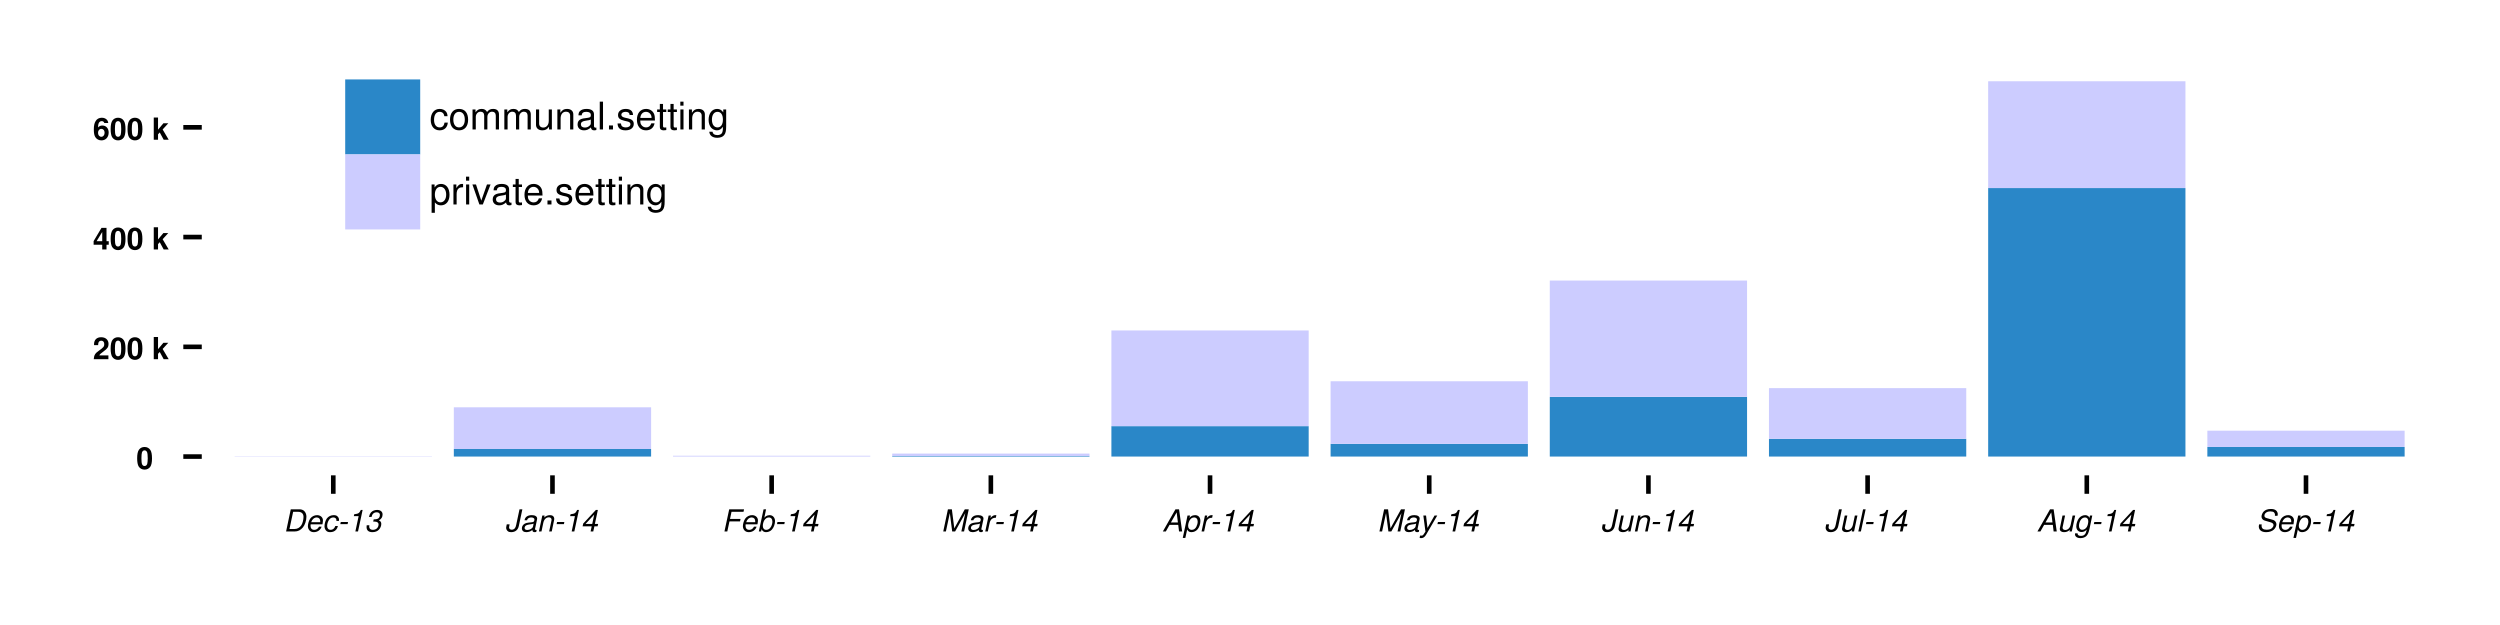
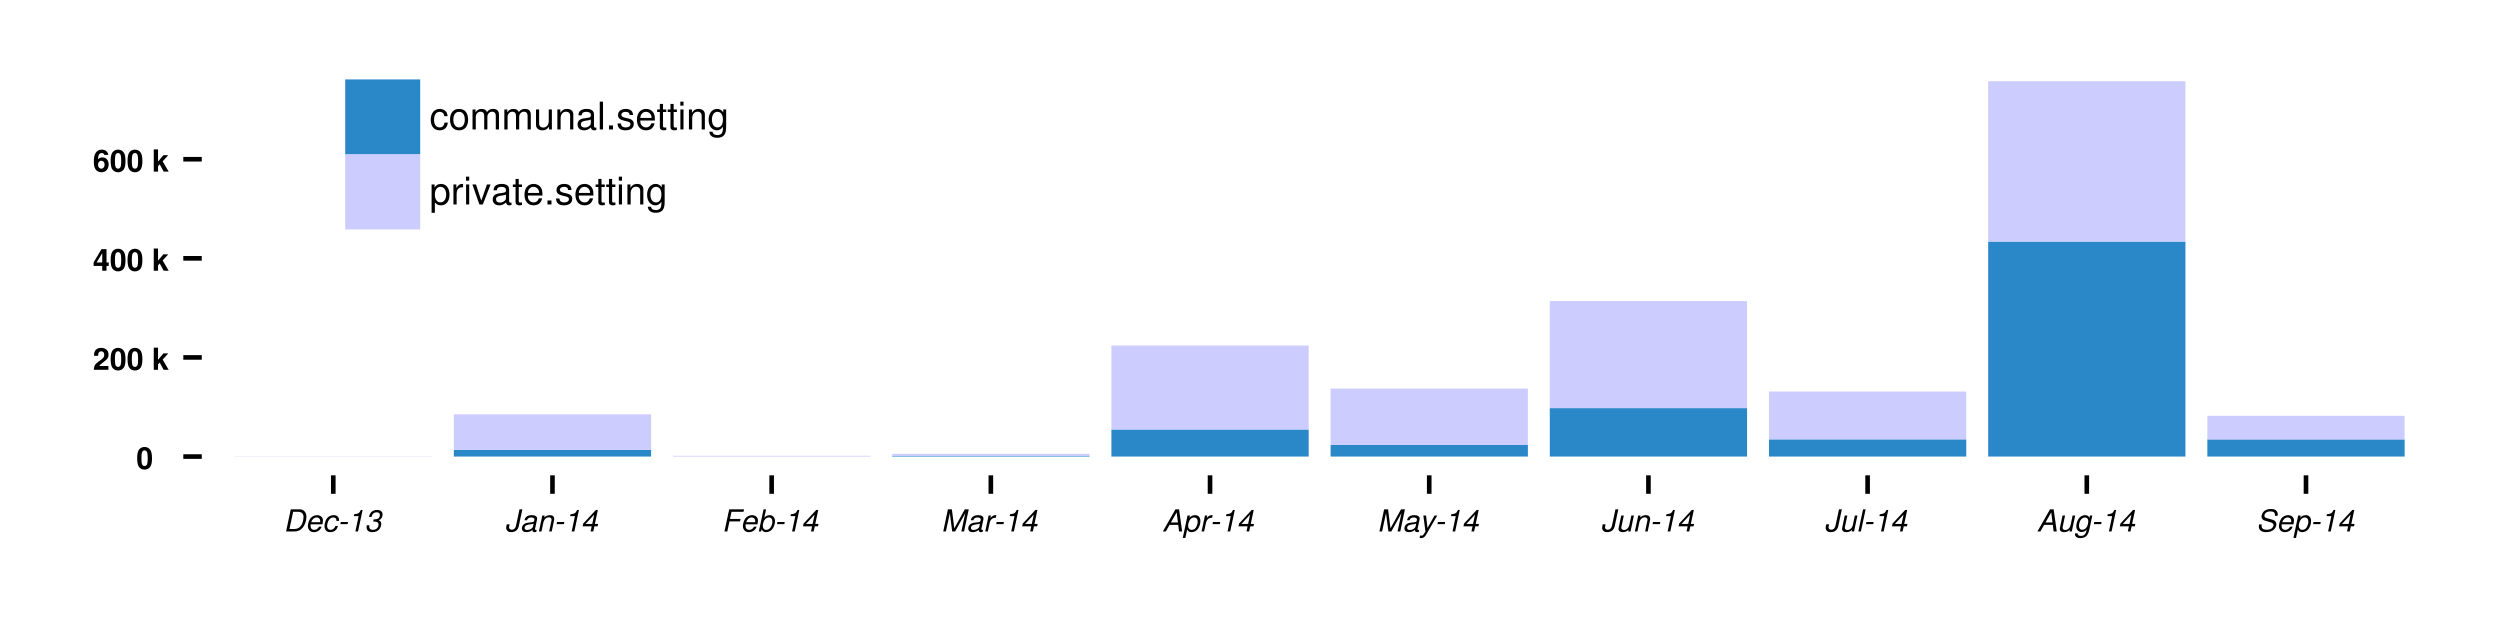
<svg xmlns="http://www.w3.org/2000/svg" xmlns:xlink="http://www.w3.org/1999/xlink" width="576pt" height="144pt" viewBox="0 0 576 144" version="1.1">
  <defs>
    <g>
      <symbol overflow="visible" id="glyph0-0">
        <path style="stroke:none;" d="" />
      </symbol>
      <symbol overflow="visible" id="glyph0-1">
        <path style="stroke:none;" d="M 1.906 -5.062 C 1.375 -5.062 0.922 -4.844 0.625 -4.438 C 0.344 -4.047 0.203 -3.406 0.203 -2.453 C 0.203 -1.578 0.328 -0.953 0.547 -0.578 C 0.844 -0.109 1.328 0.156 1.906 0.156 C 2.453 0.156 2.891 -0.062 3.203 -0.469 C 3.484 -0.859 3.625 -1.5 3.625 -2.422 C 3.625 -3.328 3.5 -3.953 3.266 -4.328 C 2.969 -4.812 2.484 -5.062 1.906 -5.062 Z M 1.906 -4.281 C 2.156 -4.281 2.359 -4.141 2.484 -3.875 C 2.578 -3.672 2.641 -3.125 2.641 -2.438 C 2.641 -1.891 2.578 -1.328 2.516 -1.141 C 2.406 -0.844 2.188 -0.672 1.906 -0.672 C 1.656 -0.672 1.453 -0.812 1.344 -1.062 C 1.234 -1.281 1.188 -1.797 1.188 -2.453 C 1.188 -3.031 1.234 -3.609 1.312 -3.812 C 1.422 -4.109 1.625 -4.281 1.906 -4.281 Z M 1.906 -4.281 " />
      </symbol>
      <symbol overflow="visible" id="glyph0-2">
        <path style="stroke:none;" d="" />
      </symbol>
      <symbol overflow="visible" id="glyph0-3">
        <path style="stroke:none;" d="M 3.578 -0.875 L 1.484 -0.875 C 1.609 -1.141 1.766 -1.281 2.484 -1.812 C 3.359 -2.438 3.609 -2.828 3.609 -3.5 C 3.609 -4.453 2.953 -5.062 1.906 -5.062 C 0.875 -5.062 0.266 -4.453 0.266 -3.406 C 0.266 -3.359 0.266 -3.312 0.281 -3.234 L 1.219 -3.234 L 1.219 -3.391 C 1.219 -3.953 1.484 -4.266 1.922 -4.266 C 2.359 -4.266 2.625 -3.969 2.625 -3.469 C 2.625 -2.922 2.453 -2.703 1.359 -1.938 C 0.516 -1.359 0.266 -0.922 0.203 0 L 3.578 0 Z M 3.578 -0.875 " />
      </symbol>
      <symbol overflow="visible" id="glyph0-4">
        <path style="stroke:none;" d="M 1.391 -2.312 L 1.391 -5.109 L 0.406 -5.109 L 0.406 0 L 1.391 0 L 1.391 -1.234 L 1.781 -1.672 L 2.688 0 L 3.844 0 L 2.453 -2.359 L 3.75 -3.781 L 2.625 -3.781 Z M 1.391 -2.312 " />
      </symbol>
      <symbol overflow="visible" id="glyph0-5">
        <path style="stroke:none;" d="M 3.656 -1.906 L 3.141 -1.906 L 3.141 -4.969 L 1.984 -4.969 L 0.172 -1.922 L 0.172 -1.094 L 2.156 -1.094 L 2.156 0 L 3.141 0 L 3.141 -1.094 L 3.656 -1.094 Z M 2.156 -1.906 L 0.859 -1.906 L 2.156 -4.031 Z M 2.156 -1.906 " />
      </symbol>
      <symbol overflow="visible" id="glyph0-6">
        <path style="stroke:none;" d="M 3.547 -3.844 C 3.5 -4.156 3.438 -4.312 3.312 -4.5 C 3.047 -4.859 2.594 -5.062 2.062 -5.062 C 1.438 -5.062 0.938 -4.797 0.641 -4.297 C 0.344 -3.812 0.219 -3.266 0.219 -2.359 C 0.219 -1.5 0.328 -0.969 0.578 -0.578 C 0.875 -0.109 1.391 0.156 1.969 0.156 C 2.969 0.156 3.641 -0.578 3.641 -1.656 C 3.641 -2.609 3.047 -3.266 2.188 -3.266 C 1.781 -3.266 1.516 -3.156 1.203 -2.828 C 1.219 -3.359 1.219 -3.359 1.266 -3.562 C 1.359 -4.016 1.641 -4.281 2.031 -4.281 C 2.344 -4.281 2.516 -4.156 2.641 -3.844 Z M 1.953 -2.5 C 2.406 -2.5 2.703 -2.141 2.703 -1.594 C 2.703 -1.062 2.375 -0.672 1.953 -0.672 C 1.5 -0.672 1.188 -1.047 1.188 -1.578 C 1.188 -2.125 1.5 -2.5 1.953 -2.5 Z M 1.953 -2.5 " />
      </symbol>
      <symbol overflow="visible" id="glyph1-0">
        <path style="stroke:none;" d="" />
      </symbol>
      <symbol overflow="visible" id="glyph1-1">
        <path style="stroke:none;" d="M 0.625 0 L 2.594 0 C 3.359 0 3.984 -0.312 4.5 -0.938 C 4.984 -1.516 5.312 -2.547 5.312 -3.422 C 5.312 -3.922 5.109 -4.438 4.781 -4.734 C 4.516 -4.984 4.141 -5.109 3.688 -5.109 L 1.703 -5.109 Z M 1.406 -0.578 L 2.25 -4.531 L 3.438 -4.531 C 4.188 -4.531 4.641 -4.094 4.641 -3.359 C 4.641 -2.719 4.422 -1.875 4.141 -1.438 C 3.766 -0.875 3.234 -0.578 2.609 -0.578 Z M 1.406 -0.578 " />
      </symbol>
      <symbol overflow="visible" id="glyph1-2">
        <path style="stroke:none;" d="M 3.938 -1.641 L 3.969 -1.75 C 4.031 -2.094 4.062 -2.391 4.062 -2.578 C 4.062 -3.25 3.484 -3.766 2.719 -3.766 C 2.109 -3.766 1.531 -3.484 1.172 -3.016 C 0.844 -2.578 0.594 -1.781 0.594 -1.219 C 0.594 -0.828 0.75 -0.453 1.016 -0.188 C 1.266 0.047 1.578 0.156 1.969 0.156 C 2.812 0.156 3.531 -0.359 3.75 -1.109 L 3.156 -1.109 C 2.906 -0.625 2.547 -0.375 2.078 -0.375 C 1.516 -0.375 1.203 -0.719 1.203 -1.312 C 1.203 -1.469 1.219 -1.531 1.234 -1.641 Z M 1.359 -2.141 C 1.547 -2.781 2.062 -3.234 2.625 -3.234 C 3.125 -3.234 3.438 -2.891 3.438 -2.375 C 3.438 -2.297 3.438 -2.25 3.422 -2.141 Z M 1.359 -2.141 " />
      </symbol>
      <symbol overflow="visible" id="glyph1-3">
        <path style="stroke:none;" d="M 3.859 -2.438 L 3.859 -2.547 C 3.875 -2.641 3.875 -2.719 3.875 -2.75 C 3.875 -2.969 3.75 -3.25 3.562 -3.438 C 3.359 -3.672 3.062 -3.766 2.672 -3.766 C 2.031 -3.766 1.469 -3.5 1.094 -3.031 C 0.766 -2.594 0.531 -1.828 0.531 -1.188 C 0.531 -0.859 0.641 -0.516 0.844 -0.266 C 1.078 0.031 1.391 0.156 1.844 0.156 C 2.422 0.156 2.891 -0.047 3.219 -0.422 C 3.406 -0.625 3.516 -0.875 3.625 -1.266 L 3.031 -1.266 C 2.828 -0.688 2.438 -0.375 1.938 -0.375 C 1.453 -0.375 1.141 -0.719 1.141 -1.266 C 1.141 -1.719 1.297 -2.25 1.531 -2.609 C 1.781 -3.031 2.141 -3.234 2.562 -3.234 C 3 -3.234 3.281 -2.984 3.281 -2.594 C 3.281 -2.547 3.281 -2.5 3.266 -2.438 Z M 3.859 -2.438 " />
      </symbol>
      <symbol overflow="visible" id="glyph1-4">
        <path style="stroke:none;" d="M 2.453 -2.188 L 0.781 -2.188 L 0.672 -1.688 L 2.359 -1.688 Z M 2.453 -2.188 " />
      </symbol>
      <symbol overflow="visible" id="glyph1-5">
        <path style="stroke:none;" d="M 2.562 -3.531 L 1.812 0 L 2.422 0 L 3.484 -4.969 L 3.078 -4.969 C 2.703 -4.203 2.562 -4.109 1.547 -3.969 L 1.453 -3.531 Z M 2.562 -3.531 " />
      </symbol>
      <symbol overflow="visible" id="glyph1-6">
        <path style="stroke:none;" d="M 2.031 -2.281 C 2.172 -2.281 2.25 -2.281 2.344 -2.281 C 2.922 -2.281 3.266 -2.047 3.266 -1.656 C 3.266 -0.891 2.719 -0.375 1.938 -0.375 C 1.438 -0.375 1.109 -0.656 1.109 -1.078 C 1.109 -1.141 1.125 -1.234 1.141 -1.344 L 1.141 -1.438 L 0.531 -1.438 C 0.5 -1.234 0.5 -1.141 0.5 -1.016 C 0.5 -0.25 0.969 0.156 1.844 0.156 C 2.484 0.156 3.016 -0.047 3.359 -0.438 C 3.688 -0.781 3.891 -1.281 3.891 -1.75 C 3.891 -2.141 3.734 -2.375 3.344 -2.562 C 3.938 -2.906 4.188 -3.312 4.188 -3.938 C 4.188 -4.562 3.688 -4.969 2.922 -4.969 C 2.344 -4.969 1.844 -4.75 1.5 -4.375 C 1.297 -4.125 1.172 -3.859 1.047 -3.359 L 1.656 -3.359 C 1.734 -3.672 1.797 -3.844 1.891 -3.969 C 2.109 -4.266 2.438 -4.422 2.828 -4.422 C 3.297 -4.422 3.578 -4.188 3.578 -3.812 C 3.578 -3.547 3.484 -3.297 3.344 -3.125 C 3.156 -2.906 2.781 -2.797 2.266 -2.797 L 2.141 -2.797 Z M 2.031 -2.281 " />
      </symbol>
      <symbol overflow="visible" id="glyph1-7">
        <path style="stroke:none;" d="M 3.406 -5.109 L 2.641 -1.516 C 2.562 -1.125 2.469 -0.891 2.312 -0.719 C 2.156 -0.531 1.891 -0.406 1.625 -0.406 C 1.25 -0.406 1 -0.625 1 -0.938 C 1 -1.016 1.016 -1.094 1.031 -1.172 L 1.125 -1.641 L 0.469 -1.641 L 0.375 -1.188 C 0.344 -1.078 0.328 -0.953 0.328 -0.859 C 0.328 -0.547 0.469 -0.266 0.719 -0.062 C 0.906 0.094 1.141 0.156 1.484 0.156 C 2.422 0.156 3.062 -0.359 3.25 -1.281 L 4.062 -5.109 Z M 3.406 -5.109 " />
      </symbol>
      <symbol overflow="visible" id="glyph1-8">
        <path style="stroke:none;" d="M 3.859 -0.359 C 3.797 -0.344 3.766 -0.344 3.75 -0.344 C 3.562 -0.344 3.484 -0.406 3.484 -0.547 C 3.484 -0.578 3.484 -0.594 3.484 -0.609 L 3.938 -2.719 C 3.969 -2.906 3.969 -2.906 3.969 -2.984 C 3.969 -3.453 3.5 -3.766 2.766 -3.766 C 1.781 -3.766 1.188 -3.359 1.062 -2.578 L 1.641 -2.578 C 1.703 -2.781 1.75 -2.875 1.859 -2.969 C 2.016 -3.125 2.297 -3.234 2.609 -3.234 C 3.031 -3.234 3.344 -3.047 3.344 -2.781 C 3.344 -2.766 3.344 -2.703 3.328 -2.656 L 3.312 -2.531 C 3.25 -2.234 3.109 -2.156 2.609 -2.109 C 1.672 -2.031 1.375 -1.953 1.031 -1.75 C 0.672 -1.516 0.453 -1.141 0.453 -0.734 C 0.453 -0.172 0.828 0.156 1.469 0.156 C 1.703 0.156 2 0.109 2.25 0.016 C 2.484 -0.062 2.578 -0.125 2.875 -0.375 L 2.875 -0.297 C 2.875 -0.016 3.062 0.156 3.406 0.156 C 3.484 0.156 3.5 0.156 3.672 0.125 C 3.688 0.109 3.734 0.109 3.766 0.094 Z M 3.016 -1.141 C 2.922 -0.719 2.312 -0.344 1.688 -0.344 C 1.297 -0.344 1.078 -0.516 1.078 -0.812 C 1.078 -1.031 1.203 -1.266 1.406 -1.391 C 1.578 -1.5 1.797 -1.547 2.141 -1.609 C 2.797 -1.688 2.844 -1.703 3.156 -1.812 Z M 3.016 -1.141 " />
      </symbol>
      <symbol overflow="visible" id="glyph1-9">
        <path style="stroke:none;" d="M 1.266 -3.672 L 0.484 0 L 1.078 0 L 1.5 -2.016 C 1.672 -2.797 2.156 -3.266 2.797 -3.266 C 3.141 -3.266 3.406 -3.031 3.406 -2.703 C 3.406 -2.656 3.391 -2.562 3.359 -2.438 L 2.844 0 L 3.438 0 L 3.984 -2.625 C 4.016 -2.719 4.016 -2.812 4.016 -2.891 C 4.016 -3.438 3.641 -3.766 3.062 -3.766 C 2.531 -3.766 2.078 -3.578 1.703 -3.219 L 1.797 -3.672 Z M 1.266 -3.672 " />
      </symbol>
      <symbol overflow="visible" id="glyph1-10">
        <path style="stroke:none;" d="M 2.531 -1.188 L 2.281 0 L 2.891 0 L 3.156 -1.188 L 3.891 -1.188 L 4.016 -1.734 L 3.266 -1.734 L 3.953 -4.969 L 3.5 -4.969 L 0.578 -1.828 L 0.438 -1.188 Z M 2.656 -1.734 L 1.109 -1.734 L 3.109 -3.891 Z M 2.656 -1.734 " />
      </symbol>
      <symbol overflow="visible" id="glyph1-11">
        <path style="stroke:none;" d="M 1.781 -2.328 L 4.219 -2.328 L 4.328 -2.891 L 1.906 -2.891 L 2.25 -4.531 L 5.016 -4.531 L 5.141 -5.109 L 1.719 -5.109 L 0.625 0 L 1.281 0 Z M 1.781 -2.328 " />
      </symbol>
      <symbol overflow="visible" id="glyph1-12">
        <path style="stroke:none;" d="M 1.469 -5.109 L 0.375 0 L 0.906 0 L 1.016 -0.547 C 1.109 -0.328 1.172 -0.234 1.281 -0.125 C 1.469 0.062 1.75 0.156 2.062 0.156 C 2.531 0.156 3.031 -0.062 3.344 -0.391 C 3.812 -0.875 4.109 -1.688 4.109 -2.406 C 4.109 -3.188 3.578 -3.766 2.875 -3.766 C 2.594 -3.766 2.281 -3.688 2.078 -3.562 C 1.953 -3.484 1.859 -3.406 1.641 -3.172 L 2.047 -5.109 Z M 2.688 -3.234 C 3.188 -3.234 3.5 -2.875 3.5 -2.266 C 3.5 -1.875 3.375 -1.422 3.172 -1.078 C 2.891 -0.609 2.531 -0.375 2.078 -0.375 C 1.594 -0.375 1.297 -0.734 1.297 -1.281 C 1.297 -1.719 1.422 -2.188 1.609 -2.531 C 1.891 -2.984 2.266 -3.234 2.688 -3.234 Z M 2.688 -3.234 " />
      </symbol>
      <symbol overflow="visible" id="glyph1-13">
        <path style="stroke:none;" d="M 3.266 0 L 5.609 -4.234 L 4.703 0 L 5.328 0 L 6.406 -5.109 L 5.5 -5.109 L 3.078 -0.719 L 2.516 -5.109 L 1.609 -5.109 L 0.531 0 L 1.141 0 L 2.047 -4.234 L 2.594 0 Z M 3.266 0 " />
      </symbol>
      <symbol overflow="visible" id="glyph1-14">
        <path style="stroke:none;" d="M 1.266 -3.672 L 0.484 0 L 1.078 0 L 1.484 -1.906 C 1.656 -2.766 2.156 -3.188 2.922 -3.156 L 3.047 -3.75 C 2.969 -3.766 2.906 -3.766 2.828 -3.766 C 2.422 -3.766 2.109 -3.594 1.672 -3.094 L 1.797 -3.672 Z M 1.266 -3.672 " />
      </symbol>
      <symbol overflow="visible" id="glyph1-15">
        <path style="stroke:none;" d="M 3.672 -1.531 L 3.859 0 L 4.578 0 L 3.859 -5.109 L 3.031 -5.109 L 0.125 0 L 0.812 0 L 1.672 -1.531 Z M 3.594 -2.078 L 1.984 -2.078 L 3.312 -4.406 Z M 3.594 -2.078 " />
      </symbol>
      <symbol overflow="visible" id="glyph1-16">
        <path style="stroke:none;" d="M 0.047 1.484 L 0.641 1.484 L 1.062 -0.469 C 1.281 -0.016 1.562 0.156 2.062 0.156 C 2.609 0.156 3.125 -0.094 3.484 -0.531 C 3.859 -1 4.109 -1.719 4.109 -2.406 C 4.109 -3.25 3.641 -3.766 2.891 -3.766 C 2.578 -3.766 2.266 -3.688 1.984 -3.5 C 1.766 -3.359 1.688 -3.266 1.594 -3.078 L 1.719 -3.672 L 1.141 -3.672 Z M 2.656 -3.234 C 3.172 -3.234 3.484 -2.875 3.484 -2.266 C 3.484 -1.891 3.359 -1.438 3.172 -1.078 C 2.922 -0.609 2.562 -0.375 2.109 -0.375 C 1.609 -0.375 1.281 -0.734 1.281 -1.281 C 1.281 -1.703 1.406 -2.156 1.609 -2.531 C 1.875 -3 2.219 -3.234 2.656 -3.234 Z M 2.656 -3.234 " />
      </symbol>
      <symbol overflow="visible" id="glyph1-17">
        <path style="stroke:none;" d="M 3.5 -3.672 L 1.875 -0.812 L 1.547 -3.672 L 0.922 -3.672 L 1.406 0.031 L 1.031 0.594 C 0.844 0.891 0.734 0.953 0.469 0.953 C 0.406 0.953 0.359 0.953 0.172 0.938 L 0.062 1.453 C 0.188 1.516 0.266 1.531 0.406 1.531 C 0.891 1.531 1.25 1.281 1.547 0.766 L 4.125 -3.672 Z M 3.5 -3.672 " />
      </symbol>
      <symbol overflow="visible" id="glyph1-18">
        <path style="stroke:none;" d="M 3.375 0 L 4.156 -3.672 L 3.562 -3.672 L 3.125 -1.594 C 2.969 -0.828 2.469 -0.344 1.875 -0.344 C 1.5 -0.344 1.25 -0.547 1.25 -0.875 C 1.25 -0.938 1.266 -1 1.281 -1.078 L 1.828 -3.672 L 1.234 -3.672 L 0.641 -0.844 C 0.625 -0.766 0.609 -0.688 0.609 -0.609 C 0.609 -0.125 0.984 0.156 1.578 0.156 C 2.125 0.156 2.531 0 2.938 -0.406 L 2.844 0 Z M 3.375 0 " />
      </symbol>
      <symbol overflow="visible" id="glyph1-19">
        <path style="stroke:none;" d="M 2.156 -5.109 L 1.562 -5.109 L 0.469 0 L 1.062 0 Z M 2.156 -5.109 " />
      </symbol>
      <symbol overflow="visible" id="glyph1-20">
        <path style="stroke:none;" d="M 3.672 -3.672 L 3.562 -3.125 C 3.453 -3.359 3.375 -3.453 3.234 -3.562 C 3.047 -3.703 2.828 -3.766 2.578 -3.766 C 2.047 -3.766 1.5 -3.5 1.156 -3.078 C 0.781 -2.609 0.516 -1.812 0.516 -1.172 C 0.516 -0.406 1.016 0.125 1.734 0.125 C 2.172 0.125 2.578 -0.062 2.938 -0.438 L 2.906 -0.312 C 2.703 0.641 2.328 1.016 1.578 1.016 C 1.109 1.016 0.828 0.828 0.828 0.516 L 0.828 0.422 L 0.234 0.422 L 0.234 0.516 C 0.219 0.562 0.219 0.609 0.219 0.641 C 0.219 1.172 0.719 1.531 1.469 1.531 C 2.016 1.531 2.516 1.359 2.828 1.062 C 3.172 0.719 3.359 0.297 3.562 -0.594 L 4.203 -3.672 Z M 2.547 -3.234 C 2.984 -3.234 3.281 -2.891 3.281 -2.375 C 3.281 -1.938 3.156 -1.422 2.969 -1.078 C 2.734 -0.656 2.312 -0.391 1.891 -0.391 C 1.422 -0.391 1.141 -0.734 1.141 -1.281 C 1.141 -1.703 1.25 -2.156 1.453 -2.516 C 1.703 -2.969 2.094 -3.234 2.547 -3.234 Z M 2.547 -3.234 " />
      </symbol>
      <symbol overflow="visible" id="glyph1-21">
        <path style="stroke:none;" d="M 4.938 -3.609 C 4.984 -3.797 5 -3.891 5 -4 C 5 -4.297 4.844 -4.625 4.625 -4.828 C 4.328 -5.078 3.969 -5.188 3.422 -5.188 C 2.688 -5.188 2.125 -4.984 1.75 -4.594 C 1.469 -4.297 1.25 -3.797 1.25 -3.438 C 1.25 -3 1.547 -2.625 2.016 -2.5 L 3.219 -2.156 C 3.781 -2 4.016 -1.797 4.016 -1.469 C 4.016 -1.25 3.875 -0.984 3.688 -0.797 C 3.391 -0.531 2.984 -0.406 2.422 -0.406 C 1.625 -0.406 1.266 -0.703 1.266 -1.344 C 1.266 -1.422 1.281 -1.484 1.297 -1.625 L 0.688 -1.625 C 0.641 -1.438 0.625 -1.328 0.625 -1.188 C 0.625 -0.344 1.25 0.156 2.312 0.156 C 3.047 0.156 3.656 -0.047 4.078 -0.422 C 4.438 -0.75 4.688 -1.266 4.688 -1.656 C 4.688 -1.844 4.625 -2.031 4.516 -2.203 C 4.359 -2.453 4.156 -2.594 3.828 -2.688 L 2.625 -3.031 C 2.094 -3.172 1.922 -3.312 1.922 -3.625 C 1.922 -3.875 2.016 -4.094 2.219 -4.281 C 2.484 -4.516 2.828 -4.625 3.297 -4.625 C 3.688 -4.625 3.969 -4.547 4.125 -4.406 C 4.266 -4.281 4.359 -4.062 4.359 -3.859 C 4.359 -3.797 4.344 -3.75 4.328 -3.609 Z M 4.938 -3.609 " />
      </symbol>
      <symbol overflow="visible" id="glyph2-0">
        <path style="stroke:none;" d="" />
      </symbol>
      <symbol overflow="visible" id="glyph2-1">
        <path style="stroke:none;" d="M 4.141 -3.062 C 4.109 -3.516 4.016 -3.797 3.828 -4.062 C 3.516 -4.484 2.969 -4.734 2.328 -4.734 C 1.078 -4.734 0.266 -3.75 0.266 -2.219 C 0.266 -0.734 1.062 0.203 2.312 0.203 C 3.406 0.203 4.109 -0.453 4.203 -1.578 L 3.453 -1.578 C 3.328 -0.844 2.953 -0.469 2.328 -0.469 C 1.516 -0.469 1.031 -1.141 1.031 -2.219 C 1.031 -3.375 1.516 -4.062 2.312 -4.062 C 2.922 -4.062 3.312 -3.703 3.406 -3.062 Z M 4.141 -3.062 " />
      </symbol>
      <symbol overflow="visible" id="glyph2-2">
        <path style="stroke:none;" d="M 2.391 -4.734 C 1.094 -4.734 0.312 -3.812 0.312 -2.266 C 0.312 -0.719 1.094 0.203 2.406 0.203 C 3.688 0.203 4.484 -0.719 4.484 -2.234 C 4.484 -3.828 3.719 -4.734 2.391 -4.734 Z M 2.406 -4.062 C 3.234 -4.062 3.719 -3.391 3.719 -2.25 C 3.719 -1.156 3.203 -0.469 2.406 -0.469 C 1.578 -0.469 1.078 -1.156 1.078 -2.266 C 1.078 -3.375 1.578 -4.062 2.406 -4.062 Z M 2.406 -4.062 " />
      </symbol>
      <symbol overflow="visible" id="glyph2-3">
        <path style="stroke:none;" d="M 0.609 -4.609 L 0.609 0 L 1.359 0 L 1.359 -2.891 C 1.359 -3.562 1.844 -4.094 2.438 -4.094 C 2.984 -4.094 3.297 -3.766 3.297 -3.172 L 3.297 0 L 4.031 0 L 4.031 -2.891 C 4.031 -3.562 4.516 -4.094 5.109 -4.094 C 5.641 -4.094 5.969 -3.75 5.969 -3.172 L 5.969 0 L 6.703 0 L 6.703 -3.453 C 6.703 -4.281 6.234 -4.734 5.359 -4.734 C 4.75 -4.734 4.375 -4.562 3.953 -4.031 C 3.672 -4.531 3.312 -4.734 2.703 -4.734 C 2.094 -4.734 1.688 -4.516 1.297 -3.953 L 1.297 -4.609 Z M 0.609 -4.609 " />
      </symbol>
      <symbol overflow="visible" id="glyph2-4">
        <path style="stroke:none;" d="M 4.234 0 L 4.234 -4.609 L 3.516 -4.609 L 3.516 -2 C 3.516 -1.062 3.016 -0.438 2.25 -0.438 C 1.672 -0.438 1.297 -0.797 1.297 -1.344 L 1.297 -4.609 L 0.578 -4.609 L 0.578 -1.062 C 0.578 -0.297 1.141 0.203 2.047 0.203 C 2.719 0.203 3.156 -0.031 3.578 -0.641 L 3.578 0 Z M 4.234 0 " />
      </symbol>
      <symbol overflow="visible" id="glyph2-5">
        <path style="stroke:none;" d="M 0.609 -4.609 L 0.609 0 L 1.359 0 L 1.359 -2.547 C 1.359 -3.484 1.844 -4.094 2.609 -4.094 C 3.188 -4.094 3.547 -3.75 3.547 -3.188 L 3.547 0 L 4.281 0 L 4.281 -3.484 C 4.281 -4.25 3.719 -4.734 2.828 -4.734 C 2.141 -4.734 1.703 -4.484 1.297 -3.828 L 1.297 -4.609 Z M 0.609 -4.609 " />
      </symbol>
      <symbol overflow="visible" id="glyph2-6">
        <path style="stroke:none;" d="M 4.703 -0.438 C 4.625 -0.406 4.594 -0.406 4.547 -0.406 C 4.297 -0.406 4.156 -0.547 4.156 -0.781 L 4.156 -3.484 C 4.156 -4.297 3.547 -4.734 2.422 -4.734 C 1.75 -4.734 1.203 -4.547 0.891 -4.203 C 0.672 -3.969 0.594 -3.703 0.578 -3.25 L 1.312 -3.25 C 1.375 -3.812 1.703 -4.062 2.391 -4.062 C 3.047 -4.062 3.422 -3.812 3.422 -3.375 L 3.422 -3.188 C 3.422 -2.875 3.234 -2.75 2.656 -2.672 C 1.625 -2.547 1.453 -2.5 1.172 -2.391 C 0.641 -2.172 0.375 -1.766 0.375 -1.156 C 0.375 -0.328 0.953 0.203 1.875 0.203 C 2.469 0.203 2.922 0 3.453 -0.469 C 3.5 -0.016 3.734 0.203 4.203 0.203 C 4.359 0.203 4.469 0.188 4.703 0.125 Z M 3.422 -1.453 C 3.422 -1.203 3.359 -1.062 3.125 -0.859 C 2.828 -0.578 2.469 -0.438 2.047 -0.438 C 1.469 -0.438 1.141 -0.719 1.141 -1.172 C 1.141 -1.656 1.453 -1.906 2.25 -2.016 C 3.016 -2.125 3.172 -2.156 3.422 -2.281 Z M 3.422 -1.453 " />
      </symbol>
      <symbol overflow="visible" id="glyph2-7">
        <path style="stroke:none;" d="M 1.344 -6.406 L 0.594 -6.406 L 0.594 0 L 1.344 0 Z M 1.344 -6.406 " />
      </symbol>
      <symbol overflow="visible" id="glyph2-8">
        <path style="stroke:none;" d="M 1.688 -0.922 L 0.766 -0.922 L 0.766 0 L 1.688 0 Z M 1.688 -0.922 " />
      </symbol>
      <symbol overflow="visible" id="glyph2-9">
        <path style="stroke:none;" d="M 3.859 -3.328 C 3.844 -4.234 3.25 -4.734 2.188 -4.734 C 1.109 -4.734 0.406 -4.188 0.406 -3.328 C 0.406 -2.609 0.781 -2.266 1.875 -2 L 2.562 -1.844 C 3.062 -1.719 3.266 -1.531 3.266 -1.203 C 3.266 -0.766 2.844 -0.469 2.203 -0.469 C 1.797 -0.469 1.469 -0.594 1.281 -0.781 C 1.172 -0.922 1.125 -1.047 1.078 -1.375 L 0.297 -1.375 C 0.328 -0.312 0.938 0.203 2.141 0.203 C 3.297 0.203 4.031 -0.375 4.031 -1.266 C 4.031 -1.938 3.656 -2.328 2.734 -2.547 L 2.031 -2.703 C 1.438 -2.844 1.172 -3.047 1.172 -3.375 C 1.172 -3.797 1.562 -4.062 2.156 -4.062 C 2.75 -4.062 3.062 -3.812 3.078 -3.328 Z M 3.859 -3.328 " />
      </symbol>
      <symbol overflow="visible" id="glyph2-10">
        <path style="stroke:none;" d="M 4.516 -2.062 C 4.516 -2.766 4.453 -3.188 4.328 -3.531 C 4.031 -4.281 3.328 -4.734 2.469 -4.734 C 1.172 -4.734 0.359 -3.75 0.359 -2.25 C 0.359 -0.734 1.156 0.203 2.453 0.203 C 3.5 0.203 4.234 -0.391 4.422 -1.406 L 3.672 -1.406 C 3.469 -0.797 3.062 -0.469 2.469 -0.469 C 2 -0.469 1.609 -0.688 1.359 -1.078 C 1.188 -1.344 1.125 -1.594 1.125 -2.062 Z M 1.141 -2.656 C 1.203 -3.516 1.719 -4.062 2.453 -4.062 C 3.172 -4.062 3.734 -3.469 3.734 -2.703 C 3.734 -2.688 3.734 -2.672 3.719 -2.656 Z M 1.141 -2.656 " />
      </symbol>
      <symbol overflow="visible" id="glyph2-11">
        <path style="stroke:none;" d="M 2.234 -4.609 L 1.484 -4.609 L 1.484 -5.875 L 0.75 -5.875 L 0.75 -4.609 L 0.125 -4.609 L 0.125 -4.016 L 0.75 -4.016 L 0.75 -0.531 C 0.75 -0.062 1.062 0.203 1.641 0.203 C 1.812 0.203 1.984 0.188 2.234 0.141 L 2.234 -0.469 C 2.141 -0.453 2.016 -0.438 1.875 -0.438 C 1.562 -0.438 1.484 -0.531 1.484 -0.859 L 1.484 -4.016 L 2.234 -4.016 Z M 2.234 -4.609 " />
      </symbol>
      <symbol overflow="visible" id="glyph2-12">
        <path style="stroke:none;" d="M 1.312 -4.609 L 0.594 -4.609 L 0.594 0 L 1.312 0 Z M 1.312 -6.406 L 0.578 -6.406 L 0.578 -5.484 L 1.312 -5.484 Z M 1.312 -6.406 " />
      </symbol>
      <symbol overflow="visible" id="glyph2-13">
        <path style="stroke:none;" d="M 3.625 -4.609 L 3.625 -3.938 C 3.25 -4.484 2.812 -4.734 2.219 -4.734 C 1.047 -4.734 0.25 -3.719 0.25 -2.219 C 0.25 -1.469 0.453 -0.859 0.828 -0.406 C 1.172 -0.031 1.672 0.203 2.156 0.203 C 2.734 0.203 3.141 -0.047 3.547 -0.625 L 3.547 -0.391 C 3.547 0.234 3.469 0.609 3.297 0.875 C 3.094 1.141 2.719 1.297 2.266 1.297 C 1.938 1.297 1.641 1.219 1.438 1.062 C 1.266 0.922 1.203 0.797 1.156 0.531 L 0.406 0.531 C 0.484 1.406 1.156 1.922 2.25 1.922 C 2.922 1.922 3.516 1.703 3.812 1.328 C 4.172 0.906 4.297 0.328 4.297 -0.75 L 4.297 -4.609 Z M 2.297 -4.062 C 3.094 -4.062 3.547 -3.391 3.547 -2.25 C 3.547 -1.141 3.078 -0.469 2.312 -0.469 C 1.5 -0.469 1.016 -1.156 1.016 -2.266 C 1.016 -3.375 1.516 -4.062 2.297 -4.062 Z M 2.297 -4.062 " />
      </symbol>
      <symbol overflow="visible" id="glyph2-14">
        <path style="stroke:none;" d="M 0.469 1.922 L 1.219 1.922 L 1.219 -0.484 C 1.594 -0.016 2.031 0.203 2.625 0.203 C 3.812 0.203 4.594 -0.75 4.594 -2.219 C 4.594 -3.781 3.844 -4.734 2.625 -4.734 C 2 -4.734 1.5 -4.453 1.156 -3.922 L 1.156 -4.609 L 0.469 -4.609 Z M 2.5 -4.062 C 3.312 -4.062 3.828 -3.344 3.828 -2.25 C 3.828 -1.203 3.297 -0.484 2.5 -0.484 C 1.719 -0.484 1.219 -1.188 1.219 -2.266 C 1.219 -3.359 1.719 -4.062 2.5 -4.062 Z M 2.5 -4.062 " />
      </symbol>
      <symbol overflow="visible" id="glyph2-15">
        <path style="stroke:none;" d="M 0.609 -4.609 L 0.609 0 L 1.344 0 L 1.344 -2.391 C 1.344 -3.047 1.516 -3.484 1.859 -3.734 C 2.094 -3.906 2.312 -3.953 2.828 -3.969 L 2.828 -4.719 C 2.703 -4.734 2.641 -4.734 2.547 -4.734 C 2.062 -4.734 1.703 -4.453 1.281 -3.781 L 1.281 -4.609 Z M 0.609 -4.609 " />
      </symbol>
      <symbol overflow="visible" id="glyph2-16">
        <path style="stroke:none;" d="M 2.5 0 L 4.281 -4.609 L 3.453 -4.609 L 2.141 -0.875 L 0.922 -4.609 L 0.094 -4.609 L 1.703 0 Z M 2.5 0 " />
      </symbol>
    </g>
  </defs>
-   <g id="surface1455">
-     <path style=" stroke:none;fill-rule:nonzero;fill:rgb(80%,80%,100%);fill-opacity:1;" d="M 54.062 105.191 L 99.516 105.191 L 99.516 105.113 L 54.062 105.113 Z M 54.062 105.191 " />
-     <path style=" stroke:none;fill-rule:nonzero;fill:rgb(16.471%,52.941%,78.431%);fill-opacity:1;" d="M 104.562 105.191 L 150.016 105.191 L 150.016 103.449 L 104.562 103.449 Z M 104.562 105.191 " />
-     <path style=" stroke:none;fill-rule:nonzero;fill:rgb(80%,80%,100%);fill-opacity:1;" d="M 104.562 103.449 L 150.016 103.449 L 150.016 93.84 L 104.562 93.84 Z M 104.562 103.449 " />
-     <path style=" stroke:none;fill-rule:nonzero;fill:rgb(80%,80%,100%);fill-opacity:1;" d="M 155.062 105.191 L 200.516 105.191 L 200.516 105.004 L 155.062 105.004 Z M 155.062 105.191 " />
-     <path style=" stroke:none;fill-rule:nonzero;fill:rgb(16.471%,52.941%,78.431%);fill-opacity:1;" d="M 205.566 105.191 L 251.02 105.191 L 251.02 105.055 L 205.566 105.055 Z M 205.566 105.191 " />
-     <path style=" stroke:none;fill-rule:nonzero;fill:rgb(80%,80%,100%);fill-opacity:1;" d="M 205.566 105.055 L 251.02 105.055 L 251.02 104.508 L 205.566 104.508 Z M 205.566 105.055 " />
-     <path style=" stroke:none;fill-rule:nonzero;fill:rgb(16.471%,52.941%,78.431%);fill-opacity:1;" d="M 256.066 105.191 L 301.52 105.191 L 301.52 98.184 L 256.066 98.184 Z M 256.066 105.191 " />
-     <path style=" stroke:none;fill-rule:nonzero;fill:rgb(80%,80%,100%);fill-opacity:1;" d="M 256.066 98.184 L 301.52 98.184 L 301.52 76.137 L 256.066 76.137 Z M 256.066 98.184 " />
-     <path style=" stroke:none;fill-rule:nonzero;fill:rgb(16.471%,52.941%,78.431%);fill-opacity:1;" d="M 306.57 105.191 L 352.023 105.191 L 352.023 102.258 L 306.57 102.258 Z M 306.57 105.191 " />
-     <path style=" stroke:none;fill-rule:nonzero;fill:rgb(80%,80%,100%);fill-opacity:1;" d="M 306.57 102.254 L 352.023 102.254 L 352.023 87.844 L 306.57 87.844 Z M 306.57 102.254 " />
-     <path style=" stroke:none;fill-rule:nonzero;fill:rgb(16.471%,52.941%,78.431%);fill-opacity:1;" d="M 357.07 105.191 L 402.523 105.191 L 402.523 91.438 L 357.07 91.438 Z M 357.07 105.191 " />
-     <path style=" stroke:none;fill-rule:nonzero;fill:rgb(80%,80%,100%);fill-opacity:1;" d="M 357.07 91.434 L 402.523 91.434 L 402.523 64.637 L 357.07 64.637 Z M 357.07 91.434 " />
-     <path style=" stroke:none;fill-rule:nonzero;fill:rgb(16.471%,52.941%,78.431%);fill-opacity:1;" d="M 407.57 105.191 L 453.023 105.191 L 453.023 101.102 L 407.57 101.102 Z M 407.57 105.191 " />
-     <path style=" stroke:none;fill-rule:nonzero;fill:rgb(80%,80%,100%);fill-opacity:1;" d="M 407.57 101.102 L 453.023 101.102 L 453.023 89.422 L 407.57 89.422 Z M 407.57 101.102 " />
-     <path style=" stroke:none;fill-rule:nonzero;fill:rgb(16.471%,52.941%,78.431%);fill-opacity:1;" d="M 458.074 105.191 L 503.527 105.191 L 503.527 43.328 L 458.074 43.328 Z M 458.074 105.191 " />
-     <path style=" stroke:none;fill-rule:nonzero;fill:rgb(80%,80%,100%);fill-opacity:1;" d="M 458.074 43.328 L 503.527 43.328 L 503.527 18.723 L 458.074 18.723 Z M 458.074 43.328 " />
-     <path style=" stroke:none;fill-rule:nonzero;fill:rgb(16.471%,52.941%,78.431%);fill-opacity:1;" d="M 508.574 105.191 L 554.027 105.191 L 554.027 102.984 L 508.574 102.984 Z M 508.574 105.191 " />
-     <path style=" stroke:none;fill-rule:nonzero;fill:rgb(80%,80%,100%);fill-opacity:1;" d="M 508.574 102.984 L 554.027 102.984 L 554.027 99.23 L 508.574 99.23 Z M 508.574 102.984 " />
+   <g id="surface322121">
+     <path style=" stroke:none;fill-rule:nonzero;fill:rgb(80%,80%,100%);fill-opacity:1;" d="M 54.062 105.191 L 99.516 105.191 L 99.516 105.129 L 54.062 105.129 Z M 54.062 105.191 " />
+     <path style=" stroke:none;fill-rule:nonzero;fill:rgb(16.471%,52.941%,78.431%);fill-opacity:1;" d="M 104.562 105.191 L 150.016 105.191 L 150.016 103.617 L 104.562 103.617 Z M 104.562 105.191 " />
+     <path style=" stroke:none;fill-rule:nonzero;fill:rgb(80%,80%,100%);fill-opacity:1;" d="M 104.562 103.617 L 150.016 103.617 L 150.016 95.453 L 104.562 95.453 Z M 104.562 103.617 " />
+     <path style=" stroke:none;fill-rule:nonzero;fill:rgb(80%,80%,100%);fill-opacity:1;" d="M 155.062 105.191 L 200.516 105.191 L 200.516 105.023 L 155.062 105.023 Z M 155.062 105.191 " />
+     <path style=" stroke:none;fill-rule:nonzero;fill:rgb(16.471%,52.941%,78.431%);fill-opacity:1;" d="M 205.566 105.191 L 251.02 105.191 L 251.02 105.066 L 205.566 105.066 Z M 205.566 105.191 " />
+     <path style=" stroke:none;fill-rule:nonzero;fill:rgb(80%,80%,100%);fill-opacity:1;" d="M 205.566 105.066 L 251.02 105.066 L 251.02 104.566 L 205.566 104.566 Z M 205.566 105.066 " />
+     <path style=" stroke:none;fill-rule:nonzero;fill:rgb(16.471%,52.941%,78.431%);fill-opacity:1;" d="M 256.066 105.191 L 301.52 105.191 L 301.52 98.949 L 256.066 98.949 Z M 256.066 105.191 " />
+     <path style=" stroke:none;fill-rule:nonzero;fill:rgb(80%,80%,100%);fill-opacity:1;" d="M 256.066 98.945 L 301.52 98.945 L 301.52 79.602 L 256.066 79.602 Z M 256.066 98.945 " />
+     <path style=" stroke:none;fill-rule:nonzero;fill:rgb(16.471%,52.941%,78.431%);fill-opacity:1;" d="M 306.57 105.191 L 352.023 105.191 L 352.023 102.527 L 306.57 102.527 Z M 306.57 105.191 " />
+     <path style=" stroke:none;fill-rule:nonzero;fill:rgb(80%,80%,100%);fill-opacity:1;" d="M 306.57 102.527 L 352.023 102.527 L 352.023 89.527 L 306.57 89.527 Z M 306.57 102.527 " />
+     <path style=" stroke:none;fill-rule:nonzero;fill:rgb(16.471%,52.941%,78.431%);fill-opacity:1;" d="M 357.07 105.191 L 402.523 105.191 L 402.523 94.031 L 357.07 94.031 Z M 357.07 105.191 " />
+     <path style=" stroke:none;fill-rule:nonzero;fill:rgb(80%,80%,100%);fill-opacity:1;" d="M 357.07 94.027 L 402.523 94.027 L 402.523 69.371 L 357.07 69.371 Z M 357.07 94.027 " />
+     <path style=" stroke:none;fill-rule:nonzero;fill:rgb(16.471%,52.941%,78.431%);fill-opacity:1;" d="M 407.57 105.191 L 453.023 105.191 L 453.023 101.227 L 407.57 101.227 Z M 407.57 105.191 " />
+     <path style=" stroke:none;fill-rule:nonzero;fill:rgb(80%,80%,100%);fill-opacity:1;" d="M 407.57 101.223 L 453.023 101.223 L 453.023 90.207 L 407.57 90.207 Z M 407.57 101.223 " />
+     <path style=" stroke:none;fill-rule:nonzero;fill:rgb(16.471%,52.941%,78.431%);fill-opacity:1;" d="M 458.074 105.191 L 503.527 105.191 L 503.527 55.656 L 458.074 55.656 Z M 458.074 105.191 " />
+     <path style=" stroke:none;fill-rule:nonzero;fill:rgb(80%,80%,100%);fill-opacity:1;" d="M 458.074 55.652 L 503.527 55.652 L 503.527 18.723 L 458.074 18.723 Z M 458.074 55.652 " />
+     <path style=" stroke:none;fill-rule:nonzero;fill:rgb(16.471%,52.941%,78.431%);fill-opacity:1;" d="M 508.574 105.191 L 554.027 105.191 L 554.027 101.234 L 508.574 101.234 Z M 508.574 105.191 " />
+     <path style=" stroke:none;fill-rule:nonzero;fill:rgb(80%,80%,100%);fill-opacity:1;" d="M 508.574 101.234 L 554.027 101.234 L 554.027 95.809 L 508.574 95.809 Z M 508.574 101.234 " />
    <g style="fill:rgb(0%,0%,0%);fill-opacity:1;">
      <use xlink:href="#glyph0-1" x="31.398" y="108.044" />
      <use xlink:href="#glyph0-2" x="35.29" y="108.044" />
      <use xlink:href="#glyph0-2" x="37.236" y="108.044" />
    </g>
    <g style="fill:rgb(0%,0%,0%);fill-opacity:1;">
-       <use xlink:href="#glyph0-3" x="21.398" y="82.759" />
-       <use xlink:href="#glyph0-1" x="25.29" y="82.759" />
-       <use xlink:href="#glyph0-1" x="29.182" y="82.759" />
-       <use xlink:href="#glyph0-2" x="33.073" y="82.759" />
-       <use xlink:href="#glyph0-4" x="35.02" y="82.759" />
-     </g>
-     <g style="fill:rgb(0%,0%,0%);fill-opacity:1;">
-       <use xlink:href="#glyph0-5" x="21.398" y="57.474" />
-       <use xlink:href="#glyph0-1" x="25.29" y="57.474" />
-       <use xlink:href="#glyph0-1" x="29.182" y="57.474" />
-       <use xlink:href="#glyph0-2" x="33.073" y="57.474" />
-       <use xlink:href="#glyph0-4" x="35.02" y="57.474" />
-     </g>
-     <g style="fill:rgb(0%,0%,0%);fill-opacity:1;">
-       <use xlink:href="#glyph0-6" x="21.398" y="32.188" />
-       <use xlink:href="#glyph0-1" x="25.29" y="32.188" />
-       <use xlink:href="#glyph0-1" x="29.182" y="32.188" />
-       <use xlink:href="#glyph0-2" x="33.073" y="32.188" />
-       <use xlink:href="#glyph0-4" x="35.02" y="32.188" />
+       <use xlink:href="#glyph0-3" x="21.398" y="85.208" />
+       <use xlink:href="#glyph0-1" x="25.29" y="85.208" />
+       <use xlink:href="#glyph0-1" x="29.182" y="85.208" />
+       <use xlink:href="#glyph0-2" x="33.073" y="85.208" />
+       <use xlink:href="#glyph0-4" x="35.02" y="85.208" />
+     </g>
+     <g style="fill:rgb(0%,0%,0%);fill-opacity:1;">
+       <use xlink:href="#glyph0-5" x="21.398" y="62.372" />
+       <use xlink:href="#glyph0-1" x="25.29" y="62.372" />
+       <use xlink:href="#glyph0-1" x="29.182" y="62.372" />
+       <use xlink:href="#glyph0-2" x="33.073" y="62.372" />
+       <use xlink:href="#glyph0-4" x="35.02" y="62.372" />
+     </g>
+     <g style="fill:rgb(0%,0%,0%);fill-opacity:1;">
+       <use xlink:href="#glyph0-6" x="21.398" y="39.536" />
+       <use xlink:href="#glyph0-1" x="25.29" y="39.536" />
+       <use xlink:href="#glyph0-1" x="29.182" y="39.536" />
+       <use xlink:href="#glyph0-2" x="33.073" y="39.536" />
+       <use xlink:href="#glyph0-4" x="35.02" y="39.536" />
    </g>
    <path style="fill:none;stroke-width:1.063;stroke-linecap:butt;stroke-linejoin:round;stroke:rgb(0%,0%,0%);stroke-opacity:1;stroke-miterlimit:10;" d="M 42.234 105.191 L 46.488 105.191 " />
-     <path style="fill:none;stroke-width:1.063;stroke-linecap:butt;stroke-linejoin:round;stroke:rgb(0%,0%,0%);stroke-opacity:1;stroke-miterlimit:10;" d="M 42.234 79.906 L 46.488 79.906 " />
-     <path style="fill:none;stroke-width:1.063;stroke-linecap:butt;stroke-linejoin:round;stroke:rgb(0%,0%,0%);stroke-opacity:1;stroke-miterlimit:10;" d="M 42.234 54.621 L 46.488 54.621 " />
-     <path style="fill:none;stroke-width:1.063;stroke-linecap:butt;stroke-linejoin:round;stroke:rgb(0%,0%,0%);stroke-opacity:1;stroke-miterlimit:10;" d="M 42.234 29.336 L 46.488 29.336 " />
+     <path style="fill:none;stroke-width:1.063;stroke-linecap:butt;stroke-linejoin:round;stroke:rgb(0%,0%,0%);stroke-opacity:1;stroke-miterlimit:10;" d="M 42.234 82.355 L 46.488 82.355 " />
+     <path style="fill:none;stroke-width:1.063;stroke-linecap:butt;stroke-linejoin:round;stroke:rgb(0%,0%,0%);stroke-opacity:1;stroke-miterlimit:10;" d="M 42.234 59.52 L 46.488 59.52 " />
+     <path style="fill:none;stroke-width:1.063;stroke-linecap:butt;stroke-linejoin:round;stroke:rgb(0%,0%,0%);stroke-opacity:1;stroke-miterlimit:10;" d="M 42.234 36.684 L 46.488 36.684 " />
    <path style="fill:none;stroke-width:1.063;stroke-linecap:butt;stroke-linejoin:round;stroke:rgb(0%,0%,0%);stroke-opacity:1;stroke-miterlimit:10;" d="M 76.789 113.766 L 76.789 109.512 " />
    <path style="fill:none;stroke-width:1.063;stroke-linecap:butt;stroke-linejoin:round;stroke:rgb(0%,0%,0%);stroke-opacity:1;stroke-miterlimit:10;" d="M 127.289 113.766 L 127.289 109.512 " />
    <path style="fill:none;stroke-width:1.063;stroke-linecap:butt;stroke-linejoin:round;stroke:rgb(0%,0%,0%);stroke-opacity:1;stroke-miterlimit:10;" d="M 177.789 113.766 L 177.789 109.512 " />
    <path style="fill:none;stroke-width:1.063;stroke-linecap:butt;stroke-linejoin:round;stroke:rgb(0%,0%,0%);stroke-opacity:1;stroke-miterlimit:10;" d="M 228.293 113.766 L 228.293 109.512 " />
    <path style="fill:none;stroke-width:1.063;stroke-linecap:butt;stroke-linejoin:round;stroke:rgb(0%,0%,0%);stroke-opacity:1;stroke-miterlimit:10;" d="M 278.793 113.766 L 278.793 109.512 " />
    <path style="fill:none;stroke-width:1.063;stroke-linecap:butt;stroke-linejoin:round;stroke:rgb(0%,0%,0%);stroke-opacity:1;stroke-miterlimit:10;" d="M 329.293 113.766 L 329.293 109.512 " />
    <path style="fill:none;stroke-width:1.063;stroke-linecap:butt;stroke-linejoin:round;stroke:rgb(0%,0%,0%);stroke-opacity:1;stroke-miterlimit:10;" d="M 379.797 113.766 L 379.797 109.512 " />
    <path style="fill:none;stroke-width:1.063;stroke-linecap:butt;stroke-linejoin:round;stroke:rgb(0%,0%,0%);stroke-opacity:1;stroke-miterlimit:10;" d="M 430.297 113.766 L 430.297 109.512 " />
    <path style="fill:none;stroke-width:1.063;stroke-linecap:butt;stroke-linejoin:round;stroke:rgb(0%,0%,0%);stroke-opacity:1;stroke-miterlimit:10;" d="M 480.797 113.766 L 480.797 109.512 " />
    <path style="fill:none;stroke-width:1.063;stroke-linecap:butt;stroke-linejoin:round;stroke:rgb(0%,0%,0%);stroke-opacity:1;stroke-miterlimit:10;" d="M 531.301 113.766 L 531.301 109.512 " />
    <g style="fill:rgb(0%,0%,0%);fill-opacity:1;">
      <use xlink:href="#glyph1-1" x="65.289" y="122.454" />
      <use xlink:href="#glyph1-2" x="70.343" y="122.454" />
      <use xlink:href="#glyph1-3" x="74.234" y="122.454" />
      <use xlink:href="#glyph1-4" x="77.734" y="122.454" />
      <use xlink:href="#glyph1-5" x="80.065" y="122.454" />
      <use xlink:href="#glyph1-6" x="83.957" y="122.454" />
    </g>
    <g style="fill:rgb(0%,0%,0%);fill-opacity:1;">
      <use xlink:href="#glyph1-7" x="116.289" y="122.454" />
      <use xlink:href="#glyph1-8" x="119.789" y="122.454" />
      <use xlink:href="#glyph1-9" x="123.681" y="122.454" />
      <use xlink:href="#glyph1-4" x="127.572" y="122.454" />
      <use xlink:href="#glyph1-5" x="129.903" y="122.454" />
      <use xlink:href="#glyph1-10" x="133.795" y="122.454" />
    </g>
    <g style="fill:rgb(0%,0%,0%);fill-opacity:1;">
      <use xlink:href="#glyph1-11" x="166.289" y="122.454" />
      <use xlink:href="#glyph1-2" x="170.566" y="122.454" />
      <use xlink:href="#glyph1-12" x="174.458" y="122.454" />
      <use xlink:href="#glyph1-4" x="178.35" y="122.454" />
      <use xlink:href="#glyph1-5" x="180.681" y="122.454" />
      <use xlink:href="#glyph1-10" x="184.572" y="122.454" />
    </g>
    <g style="fill:rgb(0%,0%,0%);fill-opacity:1;">
      <use xlink:href="#glyph1-13" x="216.793" y="122.454" />
      <use xlink:href="#glyph1-8" x="222.624" y="122.454" />
      <use xlink:href="#glyph1-14" x="226.516" y="122.454" />
      <use xlink:href="#glyph1-4" x="228.847" y="122.454" />
      <use xlink:href="#glyph1-5" x="231.178" y="122.454" />
      <use xlink:href="#glyph1-10" x="235.069" y="122.454" />
    </g>
    <g style="fill:rgb(0%,0%,0%);fill-opacity:1;">
      <use xlink:href="#glyph1-15" x="267.793" y="122.454" />
      <use xlink:href="#glyph1-16" x="272.462" y="122.454" />
      <use xlink:href="#glyph1-14" x="276.354" y="122.454" />
      <use xlink:href="#glyph1-4" x="278.685" y="122.454" />
      <use xlink:href="#glyph1-5" x="281.016" y="122.454" />
      <use xlink:href="#glyph1-10" x="284.907" y="122.454" />
    </g>
    <g style="fill:rgb(0%,0%,0%);fill-opacity:1;">
      <use xlink:href="#glyph1-13" x="317.293" y="122.454" />
      <use xlink:href="#glyph1-8" x="323.124" y="122.454" />
      <use xlink:href="#glyph1-17" x="327.016" y="122.454" />
      <use xlink:href="#glyph1-4" x="330.516" y="122.454" />
      <use xlink:href="#glyph1-5" x="332.847" y="122.454" />
      <use xlink:href="#glyph1-10" x="336.738" y="122.454" />
    </g>
    <g style="fill:rgb(0%,0%,0%);fill-opacity:1;">
      <use xlink:href="#glyph1-7" x="368.797" y="122.454" />
      <use xlink:href="#glyph1-18" x="372.297" y="122.454" />
      <use xlink:href="#glyph1-9" x="376.188" y="122.454" />
      <use xlink:href="#glyph1-4" x="380.08" y="122.454" />
      <use xlink:href="#glyph1-5" x="382.411" y="122.454" />
      <use xlink:href="#glyph1-10" x="386.303" y="122.454" />
    </g>
    <g style="fill:rgb(0%,0%,0%);fill-opacity:1;">
      <use xlink:href="#glyph1-7" x="420.297" y="122.454" />
      <use xlink:href="#glyph1-18" x="423.797" y="122.454" />
      <use xlink:href="#glyph1-19" x="427.688" y="122.454" />
      <use xlink:href="#glyph1-4" x="429.242" y="122.454" />
      <use xlink:href="#glyph1-5" x="431.573" y="122.454" />
      <use xlink:href="#glyph1-10" x="435.465" y="122.454" />
    </g>
    <g style="fill:rgb(0%,0%,0%);fill-opacity:1;">
      <use xlink:href="#glyph1-15" x="469.297" y="122.454" />
      <use xlink:href="#glyph1-18" x="473.966" y="122.454" />
      <use xlink:href="#glyph1-20" x="477.857" y="122.454" />
      <use xlink:href="#glyph1-4" x="481.749" y="122.454" />
      <use xlink:href="#glyph1-5" x="484.08" y="122.454" />
      <use xlink:href="#glyph1-10" x="487.972" y="122.454" />
    </g>
    <g style="fill:rgb(0%,0%,0%);fill-opacity:1;">
      <use xlink:href="#glyph1-21" x="519.801" y="122.454" />
      <use xlink:href="#glyph1-2" x="524.47" y="122.454" />
      <use xlink:href="#glyph1-16" x="528.361" y="122.454" />
      <use xlink:href="#glyph1-4" x="532.253" y="122.454" />
      <use xlink:href="#glyph1-5" x="534.584" y="122.454" />
      <use xlink:href="#glyph1-10" x="538.476" y="122.454" />
    </g>
    <path style=" stroke:none;fill-rule:nonzero;fill:rgb(16.471%,52.941%,78.431%);fill-opacity:1;" d="M 79.535 35.582 L 96.816 35.582 L 96.816 18.301 L 79.535 18.301 Z M 79.535 35.582 " />
    <path style=" stroke:none;fill-rule:nonzero;fill:rgb(80%,80%,100%);fill-opacity:1;" d="M 79.535 52.863 L 96.816 52.863 L 96.816 35.582 L 79.535 35.582 Z M 79.535 52.863 " />
    <g style="fill:rgb(0%,0%,0%);fill-opacity:1;">
      <use xlink:href="#glyph2-1" x="98.973" y="29.827" />
      <use xlink:href="#glyph2-2" x="103.371" y="29.827" />
      <use xlink:href="#glyph2-3" x="108.262" y="29.827" />
      <use xlink:href="#glyph2-3" x="115.59" y="29.827" />
      <use xlink:href="#glyph2-4" x="122.918" y="29.827" />
      <use xlink:href="#glyph2-5" x="127.809" y="29.827" />
      <use xlink:href="#glyph2-6" x="132.699" y="29.827" />
      <use xlink:href="#glyph2-7" x="137.59" y="29.827" />
      <use xlink:href="#glyph2-8" x="139.543" y="29.827" />
      <use xlink:href="#glyph2-9" x="141.988" y="29.827" />
      <use xlink:href="#glyph2-10" x="146.387" y="29.827" />
      <use xlink:href="#glyph2-11" x="151.277" y="29.827" />
      <use xlink:href="#glyph2-11" x="153.723" y="29.827" />
      <use xlink:href="#glyph2-12" x="156.168" y="29.827" />
      <use xlink:href="#glyph2-5" x="158.121" y="29.827" />
      <use xlink:href="#glyph2-13" x="163.012" y="29.827" />
    </g>
    <g style="fill:rgb(0%,0%,0%);fill-opacity:1;">
      <use xlink:href="#glyph2-14" x="98.973" y="47.108" />
      <use xlink:href="#glyph2-15" x="103.863" y="47.108" />
      <use xlink:href="#glyph2-12" x="106.793" y="47.108" />
      <use xlink:href="#glyph2-16" x="108.746" y="47.108" />
      <use xlink:href="#glyph2-6" x="113.145" y="47.108" />
      <use xlink:href="#glyph2-11" x="118.035" y="47.108" />
      <use xlink:href="#glyph2-10" x="120.48" y="47.108" />
      <use xlink:href="#glyph2-8" x="125.371" y="47.108" />
      <use xlink:href="#glyph2-9" x="127.816" y="47.108" />
      <use xlink:href="#glyph2-10" x="132.215" y="47.108" />
      <use xlink:href="#glyph2-11" x="137.105" y="47.108" />
      <use xlink:href="#glyph2-11" x="139.551" y="47.108" />
      <use xlink:href="#glyph2-12" x="141.996" y="47.108" />
      <use xlink:href="#glyph2-5" x="143.949" y="47.108" />
      <use xlink:href="#glyph2-13" x="148.84" y="47.108" />
    </g>
  </g>
</svg>
